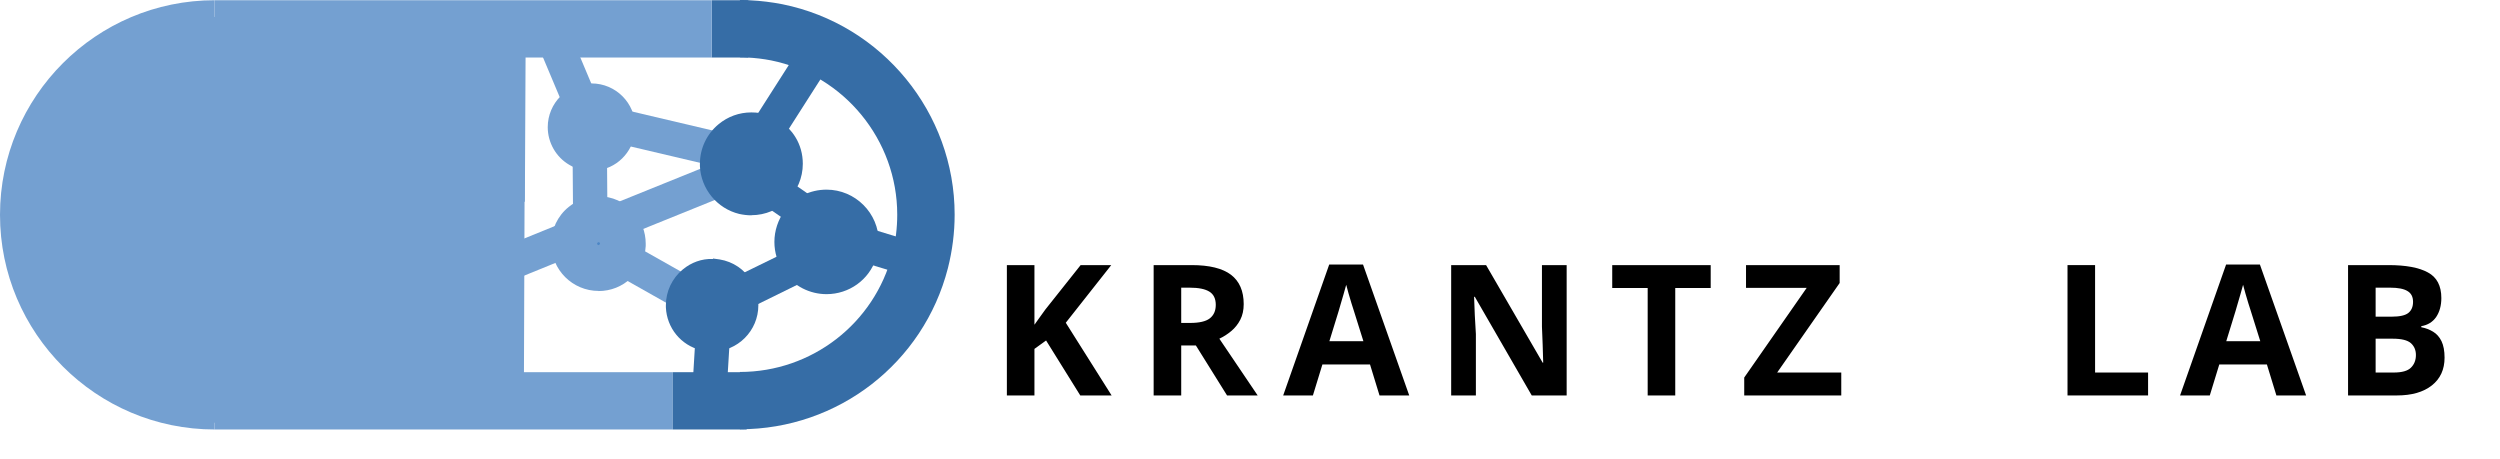
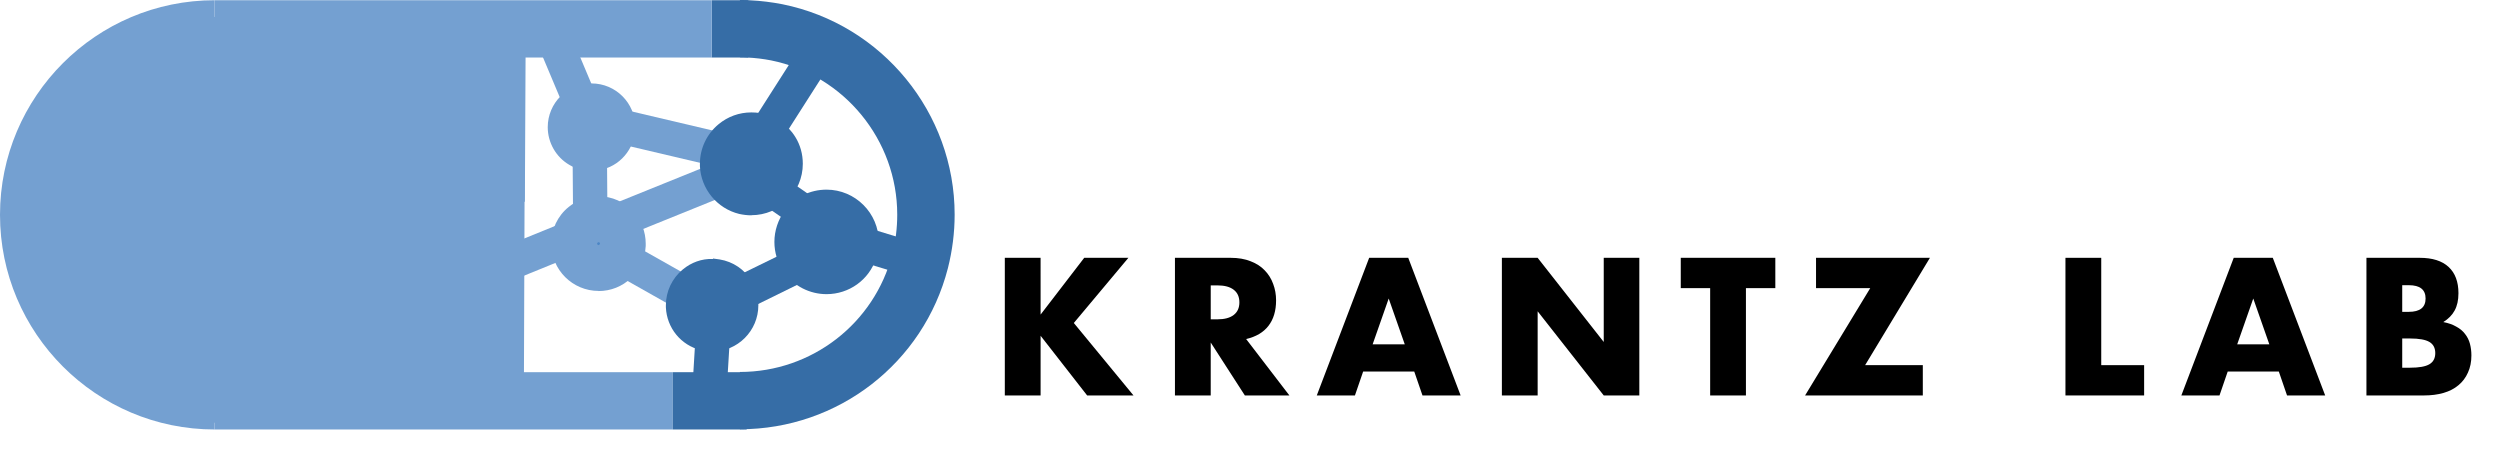
<svg xmlns="http://www.w3.org/2000/svg" id="Layer_1" version="1.1" viewBox="0 0 218.17 39.99">
-   <defs>
-     <style>
+   <defs id="defs1">
+     <style id="style1">
      .st0 {
        fill: #74a0d1;
      }

      .st1 {
        fill: #99badd;
      }

      .st2, .st3, .st4, .st5 {
        isolation: isolate;
      }

      .st3 {
        letter-spacing: .14em;
      }

      .st3, .st4, .st5 {
        font-family: Futura-Bold, Futura;
        font-size: 15.93px;
        font-weight: 700;
      }

      .st4 {
        letter-spacing: .14em;
      }

      .st5 {
        letter-spacing: .18em;
      }

      .st6 {
        fill: #366da6;
      }

      .st7 {
        fill: #4c86c5;
      }
    </style>
  </defs>
-   <g>
-     <polyline class="st0" points="49.77 19.97 50.44 20.35 61.8 26.77 62.36 27.08" />
-     <polygon class="st0" points="61.63 28.39 61.07 28.08 49.03 21.28 50.51 18.67 63.09 25.77 61.63 28.39" />
+   <g id="g1">
+     <polyline class="st0" points="49.77 19.97 50.44 20.35 61.8 26.77 62.36 27.08" id="polyline1" />
+     <polygon class="st0" points="61.63 28.39 61.07 28.08 49.03 21.28 50.51 18.67 63.09 25.77 61.63 28.39" id="polygon1" />
  </g>
-   <g>
-     <polyline class="st0" points="49.96 20.86 50.51 20.63 58.14 17.55 65.31 14.65" />
-     <polygon class="st0" points="50.54 22.24 49.38 19.48 49.93 19.25 64.75 13.26 65.87 16.04 50.54 22.24" />
+   <g id="g2">
+     <polyline class="st0" points="49.96 20.86 50.51 20.63 58.14 17.55 65.31 14.65" id="polyline2" />
+     <polygon class="st0" points="50.54 22.24 49.38 19.48 49.93 19.25 64.75 13.26 65.87 16.04 50.54 22.24" id="polygon2" />
  </g>
-   <g>
-     <polyline class="st0" points="51.45 10.4 52.05 10.54 59.45 12.28 64.14 13.39 64.24 13.41" />
-     <polygon class="st0" points="63.95 14.88 63.85 14.86 51.11 11.86 51.79 8.94 64.53 11.94 63.95 14.88" />
+   <g id="g3">
+     <polyline class="st0" points="51.45 10.4 52.05 10.54 59.45 12.28 64.14 13.39 64.24 13.41" id="polyline3" />
+     <polygon class="st0" points="63.95 14.88 63.85 14.86 51.11 11.86 51.79 8.94 64.53 11.94 63.95 14.88" id="polygon3" />
  </g>
-   <g class="st2">
-     <text class="st4" transform="translate(86.43 34.51)">
-       <tspan x="0" y="0">KRANTZ </tspan>
-     </text>
-     <text class="st5" transform="translate(178.99 34.51)">
-       <tspan x="0" y="0">L</tspan>
-     </text>
-     <text class="st3" transform="translate(190.25 34.51)">
-       <tspan x="0" y="0">AB</tspan>
-     </text>
+   <g class="st2" id="g5">
+     <path d="M 4.381,-7.057 8.188,-12.011 H 12.043 L 7.28,-6.324 12.489,0 H 8.443 L 4.381,-5.209 V 0 H 1.258 v -12.011 h 3.122 z m 14.847,0.414 h 0.589 q 0.924,0 1.418,-0.382 0.494,-0.382 0.494,-1.099 0,-0.717 -0.494,-1.099 -0.494,-0.382 -1.418,-0.382 h -0.589 z M 26.093,0 h -3.887 l -2.979,-4.62 V 0 h -3.122 v -12.011 h 4.859 q 1.004,0 1.752,0.303 0.749,0.287 1.227,0.796 0.494,0.51 0.733,1.179 0.255,0.669 0.255,1.434 0,1.37 -0.669,2.23 -0.653,0.844 -1.943,1.147 z m 10.068,-4.46 -1.402,-3.998 -1.402,3.998 z m 0.828,2.374 h -4.46 L 31.812,0 h -3.329 l 4.572,-12.011 h 3.409 L 41.036,0 h -3.329 z M 44.636,0 v -12.011 h 3.122 l 5.767,7.344 V -12.011 h 3.106 V 0 h -3.106 L 47.758,-7.344 V 0 Z M 65.934,-9.367 V 0 h -3.122 v -9.367 h -2.565 V -12.011 h 8.252 v 2.644 z m 10.402,6.722 h 5.034 V 0 H 71.096 l 5.687,-9.367 H 72.051 V -12.011 h 9.94 z" id="text3" class="st4" style="font-weight:700;font-size:15.93px;font-family:Futura-Bold, Futura;letter-spacing:0.14em" transform="translate(86.43 34.51)" aria-label="KRANTZ" />
+     <path d="m 4.381,-12.011 v 9.367 H 8.124 V 0 H 1.258 v -12.011 z" id="text4" class="st5" style="font-weight:700;font-size:15.93px;font-family:Futura-Bold, Futura;letter-spacing:0.18em" transform="translate(178.99 34.51)" aria-label="L" />
+     <path d="m 7.79,-4.46 -1.402,-3.998 -1.402,3.998 z M 8.618,-2.087 H 4.158 L 3.441,0 H 0.112 L 4.683,-12.011 H 8.092 L 12.664,0 H 9.335 Z M 19.387,-2.421 h 0.685 q 1.179,0 1.689,-0.303 0.51,-0.303 0.51,-0.972 0,-0.669 -0.51,-0.972 -0.51,-0.303 -1.689,-0.303 h -0.685 z m 0,-4.875 h 0.573 q 1.466,0 1.466,-1.163 0,-1.163 -1.466,-1.163 h -0.573 z m -3.122,-4.715 h 4.652 q 1.657,0 2.517,0.796 0.86,0.796 0.86,2.294 0,0.908 -0.335,1.513 -0.319,0.589 -0.988,1.004 0.669,0.127 1.131,0.398 0.478,0.255 0.765,0.637 0.303,0.382 0.43,0.86 0.127,0.478 0.127,1.02 0,0.844 -0.303,1.497 -0.287,0.653 -0.828,1.099 -0.526,0.446 -1.29,0.669 Q 22.238,0 21.282,0 h -5.018 z" id="text5" class="st3" style="font-weight:700;font-size:15.93px;font-family:Futura-Bold, Futura;letter-spacing:0.14em" transform="translate(190.25 34.51)" aria-label="AB" />
  </g>
-   <g>
-     <path class="st6" d="M68.85,23.49c-.49-.67-.77-1.49-.77-2.38s.3-1.75.8-2.43c.74-.99,1.92-1.63,3.25-1.63,2.24,0,4.06,1.82,4.06,4.06,0,.45-.07.88-.21,1.28-.53,1.61-2.05,2.78-3.85,2.78-1.35,0-2.55-.66-3.28-1.67h0Z" />
-     <path class="st6" d="M72.13,25.67c-1.46,0-2.84-.7-3.69-1.88l-.09-.14c-.5-.75-.77-1.62-.77-2.54,0-.97.32-1.94.9-2.73.87-1.17,2.2-1.83,3.65-1.83,2.51,0,4.56,2.05,4.56,4.56,0,.51-.08.99-.24,1.45-.61,1.86-2.35,3.11-4.32,3.11ZM69.35,23.33c.67.84,1.69,1.34,2.78,1.34,1.54,0,2.9-.98,3.38-2.44.12-.35.19-.73.19-1.12,0-1.96-1.6-3.56-3.56-3.56-1.13,0-2.17.52-2.85,1.43-.45.61-.7,1.37-.7,2.13s.23,1.48.67,2.08l.1.14Z" />
+   <g id="g6">
+     <path class="st6" d="M68.85,23.49c-.49-.67-.77-1.49-.77-2.38s.3-1.75.8-2.43c.74-.99,1.92-1.63,3.25-1.63,2.24,0,4.06,1.82,4.06,4.06,0,.45-.07.88-.21,1.28-.53,1.61-2.05,2.78-3.85,2.78-1.35,0-2.55-.66-3.28-1.67h0Z" id="path5" />
+     <path class="st6" d="M72.13,25.67c-1.46,0-2.84-.7-3.69-1.88l-.09-.14c-.5-.75-.77-1.62-.77-2.54,0-.97.32-1.94.9-2.73.87-1.17,2.2-1.83,3.65-1.83,2.51,0,4.56,2.05,4.56,4.56,0,.51-.08.99-.24,1.45-.61,1.86-2.35,3.11-4.32,3.11ZM69.35,23.33c.67.84,1.69,1.34,2.78,1.34,1.54,0,2.9-.98,3.38-2.44.12-.35.19-.73.19-1.12,0-1.96-1.6-3.56-3.56-3.56-1.13,0-2.17.52-2.85,1.43-.45.61-.7,1.37-.7,2.13s.23,1.48.67,2.08l.1.14Z" id="path6" />
  </g>
-   <g>
-     <path class="st6" d="M62.72,23.14c1.04.17,1.93.79,2.45,1.66.32.54.51,1.16.51,1.84,0,1.96-1.58,3.54-3.54,3.54-.29,0-.57-.03-.84-.1-1.5-.37-2.62-1.68-2.69-3.28v-.16c0-1.1.5-2.08,1.29-2.73.61-.51,1.4-.81,2.25-.81.19,0,.39.02.57.05h0Z" />
-     <path class="st6" d="M62.14,30.68c-.35,0-.67-.04-.97-.12-1.75-.43-2.98-1.94-3.06-3.74v-.18c0-1.21.54-2.35,1.47-3.12.73-.61,1.66-.96,2.64-.92v-.04l.58.08c1.17.19,2.19.88,2.8,1.9.39.65.58,1.36.58,2.1,0,2.23-1.81,4.04-4.04,4.04ZM62.15,23.6c-.71,0-1.39.25-1.93.69-.71.58-1.11,1.44-1.11,2.35v.16c.06,1.34.99,2.47,2.31,2.79.22.06.46.08.72.08,1.68,0,3.04-1.36,3.04-3.04,0-.56-.15-1.09-.44-1.58-.41-.68-1.07-1.17-1.84-1.37l-.27-.04c-.15-.03-.32-.04-.49-.04Z" />
+   <g id="g8">
+     <path class="st6" d="M62.72,23.14c1.04.17,1.93.79,2.45,1.66.32.54.51,1.16.51,1.84,0,1.96-1.58,3.54-3.54,3.54-.29,0-.57-.03-.84-.1-1.5-.37-2.62-1.68-2.69-3.28v-.16c0-1.1.5-2.08,1.29-2.73.61-.51,1.4-.81,2.25-.81.19,0,.39.02.57.05h0Z" id="path7" />
+     <path class="st6" d="M62.14,30.68c-.35,0-.67-.04-.97-.12-1.75-.43-2.98-1.94-3.06-3.74v-.18c0-1.21.54-2.35,1.47-3.12.73-.61,1.66-.96,2.64-.92v-.04l.58.08c1.17.19,2.19.88,2.8,1.9.39.65.58,1.36.58,2.1,0,2.23-1.81,4.04-4.04,4.04ZM62.15,23.6c-.71,0-1.39.25-1.93.69-.71.58-1.11,1.44-1.11,2.35v.16c.06,1.34.99,2.47,2.31,2.79.22.06.46.08.72.08,1.68,0,3.04-1.36,3.04-3.04,0-.56-.15-1.09-.44-1.58-.41-.68-1.07-1.17-1.84-1.37l-.27-.04c-.15-.03-.32-.04-.49-.04Z" id="path8" />
  </g>
-   <g>
-     <path class="st0" d="M52.59,13.21c-.29.14-.62.21-.97.21-.43,0-.83-.12-1.17-.32-.69-.4-1.15-1.15-1.15-2,0-1.28,1.04-2.32,2.32-2.32s2.32,1.04,2.32,2.32c0,.37-.09.72-.24,1.03-.23.47-.63.86-1.11,1.08Z" />
-     <path class="st0" d="M51.62,14.92c-.68,0-1.34-.18-1.93-.53-1.16-.67-1.89-1.94-1.89-3.29,0-2.11,1.71-3.82,3.82-3.82s3.82,1.71,3.82,3.82c0,.58-.13,1.15-.39,1.68-.39.79-1.03,1.42-1.82,1.78-.49.23-1.03.35-1.61.35ZM51.62,10.28c-.45,0-.82.37-.82.82,0,.29.15.56.4.7.25.15.56.14.74.06h.03c.16-.09.31-.23.39-.39.06-.12.09-.24.09-.37,0-.45-.37-.82-.82-.82Z" />
+   <g id="g10">
+     <path class="st0" d="M52.59,13.21c-.29.14-.62.21-.97.21-.43,0-.83-.12-1.17-.32-.69-.4-1.15-1.15-1.15-2,0-1.28,1.04-2.32,2.32-2.32s2.32,1.04,2.32,2.32c0,.37-.09.72-.24,1.03-.23.47-.63.86-1.11,1.08Z" id="path9" />
+     <path class="st0" d="M51.62,14.92c-.68,0-1.34-.18-1.93-.53-1.16-.67-1.89-1.94-1.89-3.29,0-2.11,1.71-3.82,3.82-3.82s3.82,1.71,3.82,3.82c0,.58-.13,1.15-.39,1.68-.39.79-1.03,1.42-1.82,1.78-.49.23-1.03.35-1.61.35ZM51.62,10.28c-.45,0-.82.37-.82.82,0,.29.15.56.4.7.25.15.56.14.74.06h.03c.16-.09.31-.23.39-.39.06-.12.09-.24.09-.37,0-.45-.37-.82-.82-.82Z" id="path10" />
  </g>
-   <g>
-     <path class="st0" d="M41.53,2.96v.52l-.07,14.53c-.17.31-.27.66-.27,1.03s.09.71.26,1.01l-.07,15.01v.35h-21.99c-8.96,0-16.23-7.27-16.23-16.23S10.43,2.96,19.39,2.96h22.14Z" />
-     <path class="st0" d="M42.88,36.91h-23.49c-9.78,0-17.73-7.95-17.73-17.73S9.61,1.46,19.39,1.46h23.64v2.02l-.07,14.92-.18.33c-.06.1-.09.21-.09.31s.02.19.06.27l.2.35-.07,17.25ZM19.39,4.46c-8.12,0-14.73,6.6-14.73,14.72s6.61,14.73,14.73,14.73h20.5l.06-13.53c-.17-.42-.26-.87-.26-1.34s.09-.93.27-1.37l.06-13.21h-20.63Z" />
+   <g id="g12">
+     <path class="st0" d="M41.53,2.96v.52l-.07,14.53c-.17.31-.27.66-.27,1.03s.09.71.26,1.01l-.07,15.01v.35h-21.99c-8.96,0-16.23-7.27-16.23-16.23S10.43,2.96,19.39,2.96h22.14Z" id="path11" />
+     <path class="st0" d="M42.88,36.91h-23.49c-9.78,0-17.73-7.95-17.73-17.73S9.61,1.46,19.39,1.46h23.64v2.02l-.07,14.92-.18.33c-.06.1-.09.21-.09.31s.02.19.06.27l.2.35-.07,17.25ZM19.39,4.46c-8.12,0-14.73,6.6-14.73,14.72s6.61,14.73,14.73,14.73h20.5l.06-13.53c-.17-.42-.26-.87-.26-1.34s.09-.93.27-1.37l.06-13.21h-20.63Z" id="path12" />
  </g>
-   <path class="st1" d="M40.8,17.58v2.04c-.17-.3-.27-.65-.27-1.01s.1-.73.27-1.03Z" />
-   <g>
-     <path class="st0" d="M18.73,34.98c-8.96,0-16.23-7.27-16.23-16.23S9.77,2.52,18.73,2.52" />
-     <path class="st0" d="M18.73,37.48C8.4,37.48,0,29.08,0,18.75S8.4.02,18.73.02v5c-7.57,0-13.73,6.16-13.73,13.73s6.16,13.73,13.73,13.73v5Z" />
+   <path class="st1" d="M40.8,17.58v2.04c-.17-.3-.27-.65-.27-1.01s.1-.73.27-1.03Z" id="path13" />
+   <g id="g15">
+     <path class="st0" d="M18.73,34.98c-8.96,0-16.23-7.27-16.23-16.23S9.77,2.52,18.73,2.52" id="path14" />
+     <path class="st0" d="M18.73,37.48C8.4,37.48,0,29.08,0,18.75S8.4.02,18.73.02v5c-7.57,0-13.73,6.16-13.73,13.73s6.16,13.73,13.73,13.73v5Z" id="path15" />
  </g>
-   <path class="st6" d="M64.57,37.46v-5c6.27,0,11.74-4.23,13.3-10.29.29-1.12.43-2.28.43-3.44,0-6.51-4.63-12.17-11.01-13.46-.67-.13-1.39-.22-2.11-.25-.26-.02-.43-.02-.61-.02V0c.32,0,.63,0,.94.03.88.04,1.84.16,2.77.34,8.71,1.76,15.03,9.48,15.03,18.36,0,1.57-.2,3.14-.59,4.68-2.13,8.28-9.59,14.05-18.14,14.05Z" />
-   <g>
-     <polyline class="st0" points="58.71 34.98 40.72 34.98 18.73 34.98" />
-     <rect class="st0" x="18.73" y="32.48" width="39.98" height="5" />
+   <path class="st6" d="M64.57,37.46v-5c6.27,0,11.74-4.23,13.3-10.29.29-1.12.43-2.28.43-3.44,0-6.51-4.63-12.17-11.01-13.46-.67-.13-1.39-.22-2.11-.25-.26-.02-.43-.02-.61-.02V0c.32,0,.63,0,.94.03.88.04,1.84.16,2.77.34,8.71,1.76,15.03,9.48,15.03,18.36,0,1.57-.2,3.14-.59,4.68-2.13,8.28-9.59,14.05-18.14,14.05Z" id="path16" />
+   <g id="g16">
+     <polyline class="st0" points="58.71 34.98 40.72 34.98 18.73 34.98" id="polyline16" />
+     <rect class="st0" x="18.73" y="32.48" width="39.98" height="5" id="rect16" />
  </g>
-   <rect class="st6" x="58.71" y="32.48" width="6.45" height="5" />
-   <rect class="st6" x="62.11" y=".02" width="3.19" height="5" />
-   <rect class="st0" x="18.73" y=".02" width="43.38" height="5" />
-   <rect class="st0" x="33.56" y="5.31" width="14.54" height="10" transform="translate(30.33 51.09) rotate(-89.72)" />
-   <rect class="st0" x="30.79" y="19.66" width="19.94" height="10" transform="translate(15.95 65.33) rotate(-89.8)" />
-   <g>
-     <path class="st7" d="M53.81,19.83c.34.38.55.88.55,1.43v.1c-.03.57-.27,1.08-.66,1.45-.38.36-.9.58-1.46.58-1.17,0-2.13-.95-2.13-2.13,0-.66.3-1.26.78-1.65.37-.3.84-.48,1.35-.48.62,0,1.18.27,1.57.7Z" />
-     <path class="st0" d="M52.24,25.39c-2.28,0-4.13-1.85-4.13-4.13,0-1.25.55-2.42,1.52-3.2.74-.6,1.67-.93,2.61-.93,1.16,0,2.27.49,3.05,1.36h0c.68.77,1.06,1.75,1.06,2.77v.21c-.06,1.07-.51,2.07-1.28,2.8-.77.73-1.77,1.13-2.84,1.13ZM52.24,21.13c-.1.04-.13.07-.13.13,0,.08.07.13.13.13.09-.04.11-.08.12-.11v-.02s0-.05-.04-.09c-.03-.03-.05-.04-.08-.04Z" />
+   <rect class="st6" x="58.71" y="32.48" width="6.45" height="5" id="rect17" />
+   <rect class="st6" x="62.11" y=".02" width="3.19" height="5" id="rect18" />
+   <rect class="st0" x="18.73" y=".02" width="43.38" height="5" id="rect19" />
+   <rect class="st0" x="33.56" y="5.31" width="14.54" height="10" transform="translate(30.33 51.09) rotate(-89.72)" id="rect20" />
+   <rect class="st0" x="30.79" y="19.66" width="19.94" height="10" transform="translate(15.95 65.33) rotate(-89.8)" id="rect21" />
+   <g id="g22">
+     <path class="st7" d="M53.81,19.83c.34.38.55.88.55,1.43v.1c-.03.57-.27,1.08-.66,1.45-.38.36-.9.58-1.46.58-1.17,0-2.13-.95-2.13-2.13,0-.66.3-1.26.78-1.65.37-.3.84-.48,1.35-.48.62,0,1.18.27,1.57.7Z" id="path21" />
+     <path class="st0" d="M52.24,25.39c-2.28,0-4.13-1.85-4.13-4.13,0-1.25.55-2.42,1.52-3.2.74-.6,1.67-.93,2.61-.93,1.16,0,2.27.49,3.05,1.36h0c.68.77,1.06,1.75,1.06,2.77v.21c-.06,1.07-.51,2.07-1.28,2.8-.77.73-1.77,1.13-2.84,1.13ZM52.24,21.13c-.1.04-.13.07-.13.13,0,.08.07.13.13.13.09-.04.11-.08.12-.11v-.02s0-.05-.04-.09c-.03-.03-.05-.04-.08-.04Z" id="path22" />
  </g>
-   <g>
-     <polyline class="st1" points="62.84 26.49 71.74 22.12 72.41 21.8" />
-     <polygon class="st6" points="63.5 27.84 62.18 25.14 71.76 20.45 73.06 23.15 72.39 23.47 63.5 27.84" />
+   <g id="g23">
+     <polyline class="st1" points="62.84 26.49 71.74 22.12 72.41 21.8" id="polyline22" />
+     <polygon class="st6" points="63.5 27.84 62.18 25.14 71.76 20.45 73.06 23.15 72.39 23.47 63.5 27.84" id="polygon22" />
  </g>
-   <g>
-     <polyline class="st6" points="62.2 29.36 62.17 29.85 61.89 34.44" />
-     <rect class="st6" x="59.5" y="30.4" width="5.09" height="3" transform="translate(26.45 91.9) rotate(-86.53)" />
+   <g id="g24">
+     <polyline class="st6" points="62.2 29.36 62.17 29.85 61.89 34.44" id="polyline23" />
+     <rect class="st6" x="59.5" y="30.4" width="5.09" height="3" transform="translate(26.45 91.9) rotate(-86.53)" id="rect23" />
  </g>
-   <g>
-     <polyline class="st6" points="75.53 21.39 75.69 21.44 79.68 22.66" />
-     <polygon class="st6" points="79.24 24.09 75.08 22.82 75.98 19.96 80.12 21.23 79.24 24.09" />
+   <g id="g25">
+     <polyline class="st6" points="75.53 21.39 75.69 21.44 79.68 22.66" id="polyline24" />
+     <polygon class="st6" points="79.24 24.09 75.08 22.82 75.98 19.96 80.12 21.23 79.24 24.09" id="polygon24" />
  </g>
-   <rect class="st6" x="62.18" y="8.8" width="10.96" height="3" transform="translate(22.57 61.78) rotate(-57.44)" />
-   <rect class="st0" x="49.98" y="12" width="3" height="6.62" transform="translate(-.11 .39) rotate(-.43)" />
-   <rect class="st0" x="47.79" y="2.7" width="3" height="5.96" transform="translate(1.66 19.56) rotate(-22.82)" />
-   <rect class="st0" x="40.37" y="21.29" width="8.99" height="3" transform="translate(-5.28 18.59) rotate(-22.14)" />
-   <g>
-     <path class="st6" d="M66.21,10.36c1.17.19,2.17.89,2.77,1.87.37.6.58,1.31.58,2.07,0,2.21-1.79,3.99-3.99,3.99-.33,0-.64-.04-.95-.11-1.69-.41-2.96-1.9-3.04-3.7v-.18c0-1.24.57-2.35,1.45-3.08.69-.57,1.57-.91,2.54-.91.22,0,.44.02.65.05h-.01Z" />
-     <path class="st6" d="M65.57,18.79c-.35,0-.69-.04-1.06-.12-1.93-.47-3.34-2.18-3.43-4.17v-.2c0-1.34.59-2.6,1.63-3.46.81-.67,1.8-1.03,2.86-1.03.24,0,.49.02.72.05h0c1.29.21,2.43.98,3.12,2.1.43.69.65,1.5.65,2.33,0,2.48-2.01,4.49-4.49,4.49ZM65.57,10.81c-.82,0-1.59.27-2.22.8-.81.67-1.27,1.65-1.27,2.69v.18c.07,1.52,1.16,2.85,2.66,3.21,2.28.51,4.32-1.2,4.32-3.39,0-.65-.17-1.27-.51-1.81-.54-.88-1.42-1.48-2.42-1.64h0c-.18-.03-.37-.04-.56-.04Z" />
+   <rect class="st6" x="62.18" y="8.8" width="10.96" height="3" transform="translate(22.57 61.78) rotate(-57.44)" id="rect25" />
+   <rect class="st0" x="49.98" y="12" width="3" height="6.62" transform="translate(-.11 .39) rotate(-.43)" id="rect26" />
+   <rect class="st0" x="47.79" y="2.7" width="3" height="5.96" transform="translate(1.66 19.56) rotate(-22.82)" id="rect27" />
+   <rect class="st0" x="40.37" y="21.29" width="8.99" height="3" transform="translate(-5.28 18.59) rotate(-22.14)" id="rect28" />
+   <g id="g29">
+     <path class="st6" d="M66.21,10.36c1.17.19,2.17.89,2.77,1.87.37.6.58,1.31.58,2.07,0,2.21-1.79,3.99-3.99,3.99-.33,0-.64-.04-.95-.11-1.69-.41-2.96-1.9-3.04-3.7v-.18c0-1.24.57-2.35,1.45-3.08.69-.57,1.57-.91,2.54-.91.22,0,.44.02.65.05h-.01Z" id="path28" />
+     <path class="st6" d="M65.57,18.79c-.35,0-.69-.04-1.06-.12-1.93-.47-3.34-2.18-3.43-4.17v-.2c0-1.34.59-2.6,1.63-3.46.81-.67,1.8-1.03,2.86-1.03.24,0,.49.02.72.05h0c1.29.21,2.43.98,3.12,2.1.43.69.65,1.5.65,2.33,0,2.48-2.01,4.49-4.49,4.49ZM65.57,10.81c-.82,0-1.59.27-2.22.8-.81.67-1.27,1.65-1.27,2.69v.18c.07,1.52,1.16,2.85,2.66,3.21,2.28.51,4.32-1.2,4.32-3.39,0-.65-.17-1.27-.51-1.81-.54-.88-1.42-1.48-2.42-1.64h0c-.18-.03-.37-.04-.56-.04Z" id="path29" />
  </g>
-   <rect class="st6" x="67.88" y="12.84" width="3" height="10.21" transform="translate(15.09 64.73) rotate(-55.25)" />
+   <rect class="st6" x="67.88" y="12.84" width="3" height="10.21" transform="translate(15.09 64.73) rotate(-55.25)" id="rect29" />
</svg>
